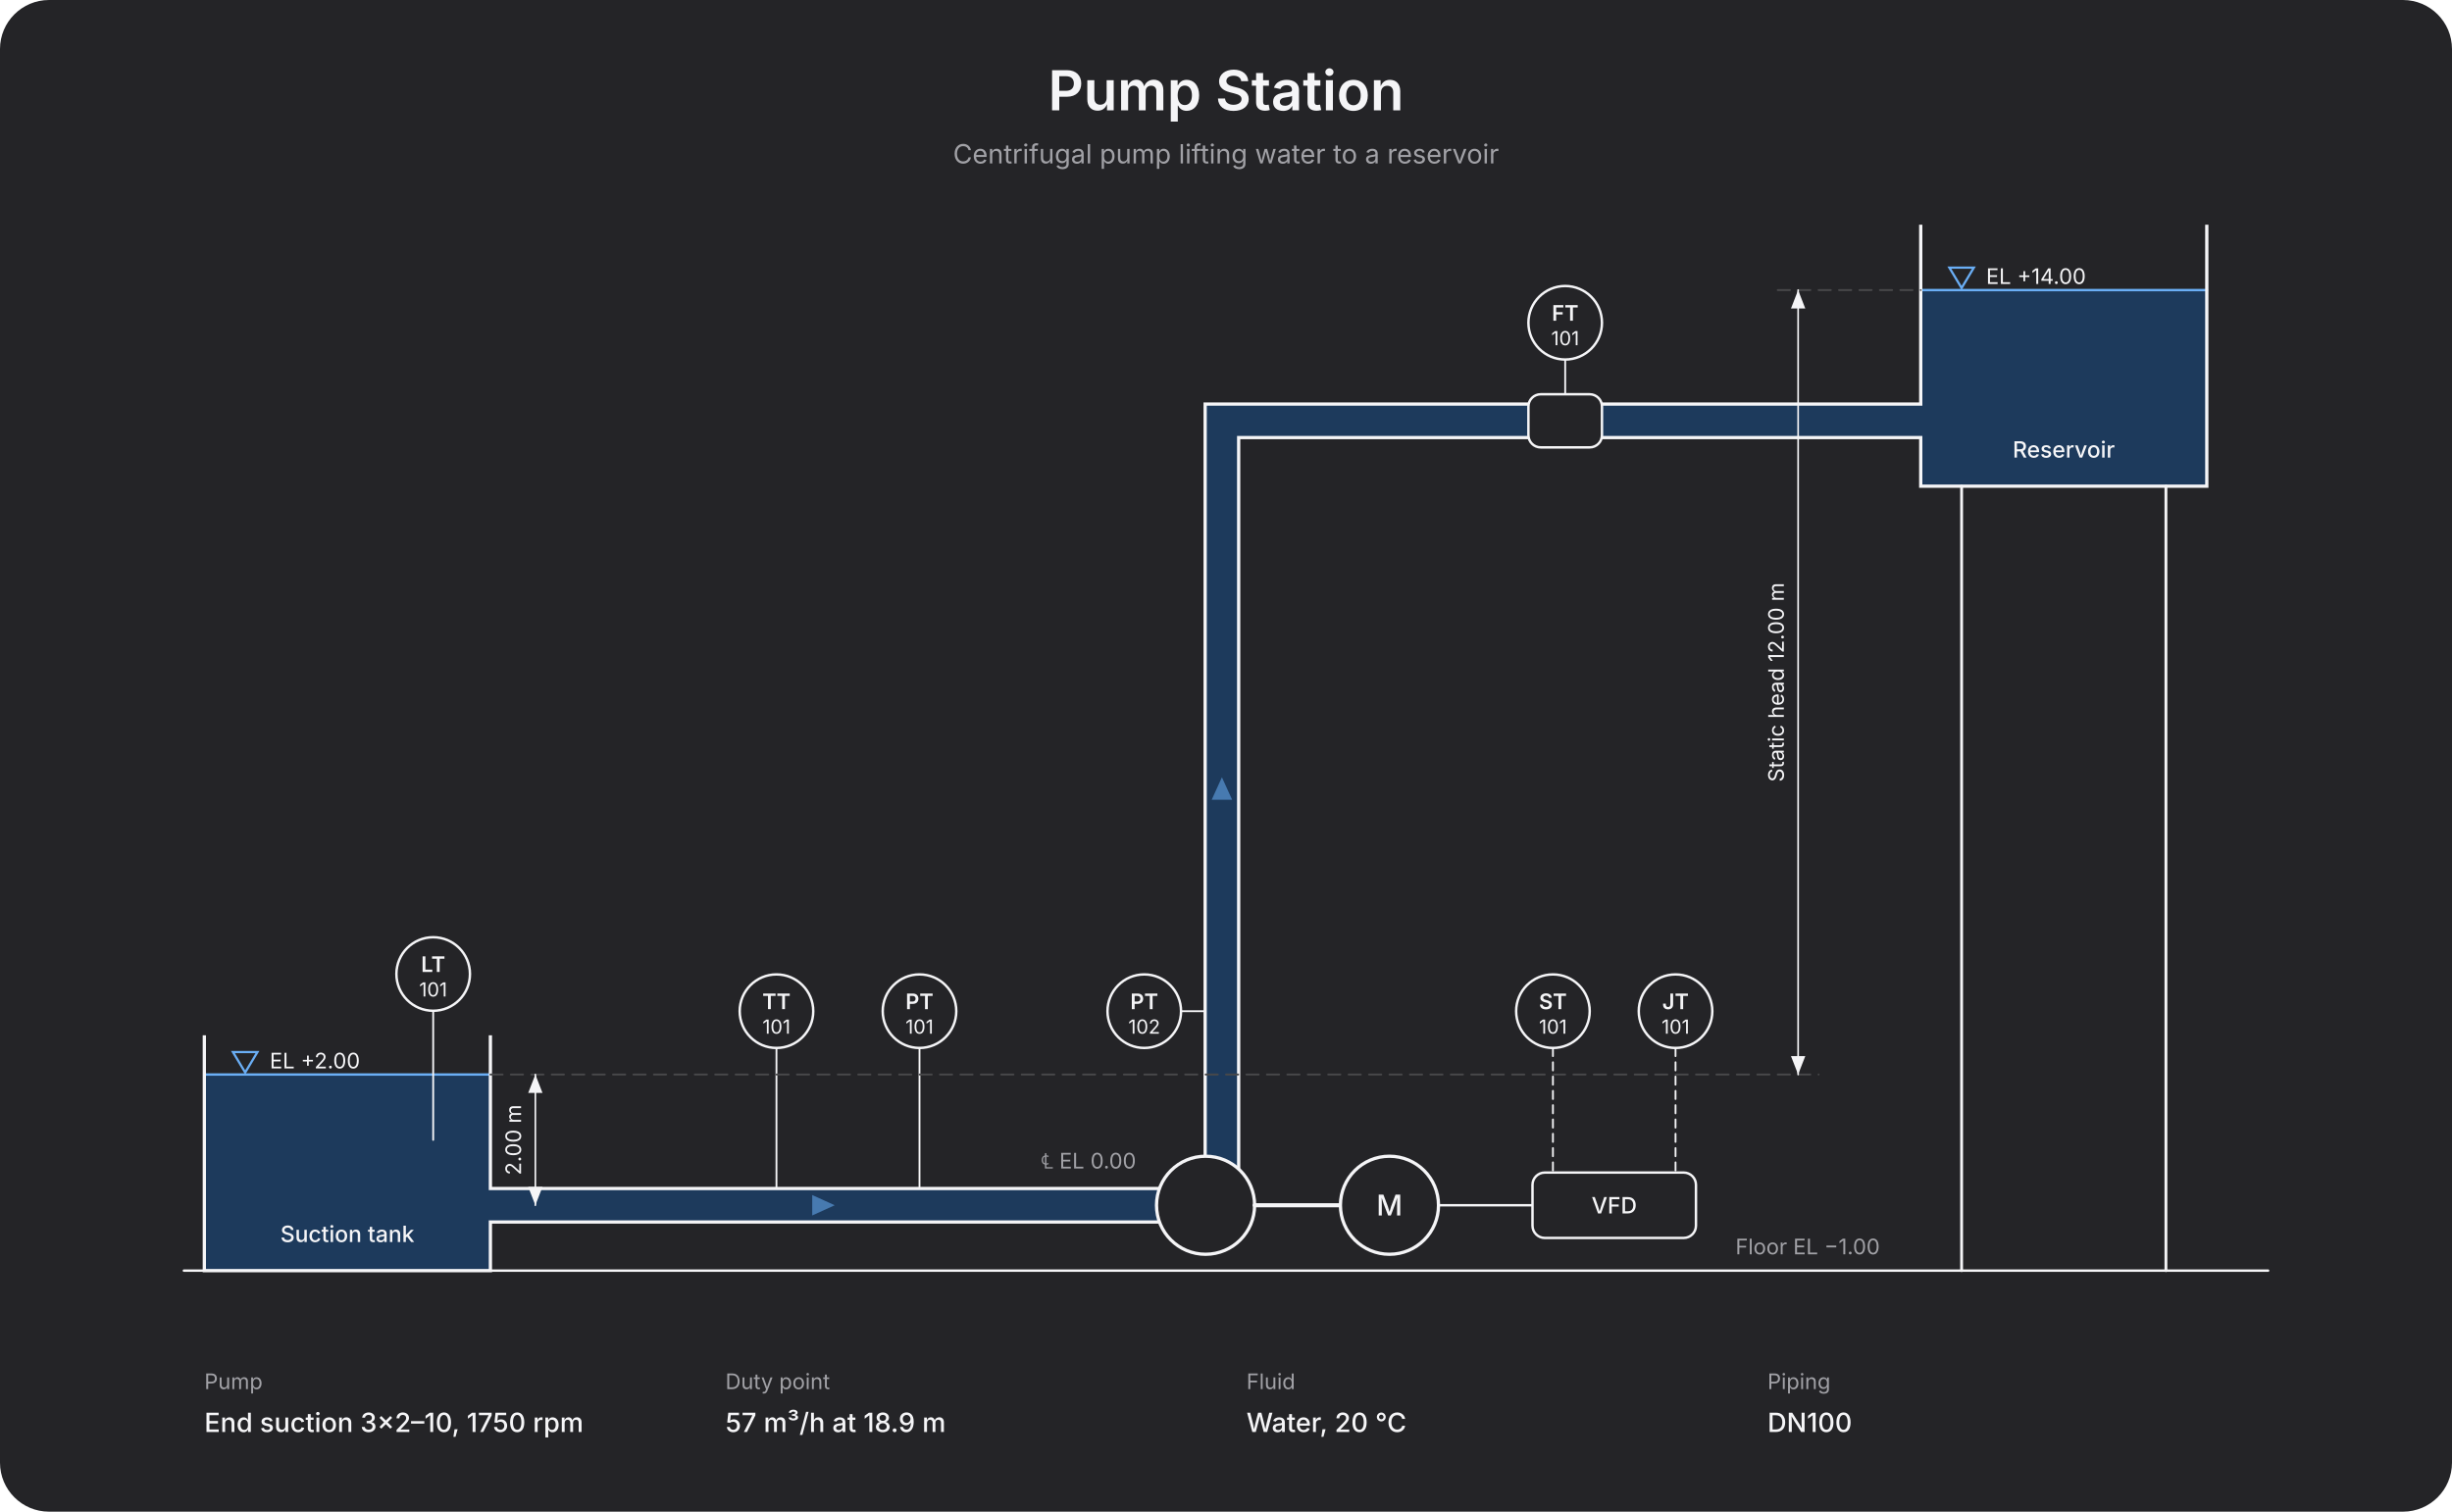
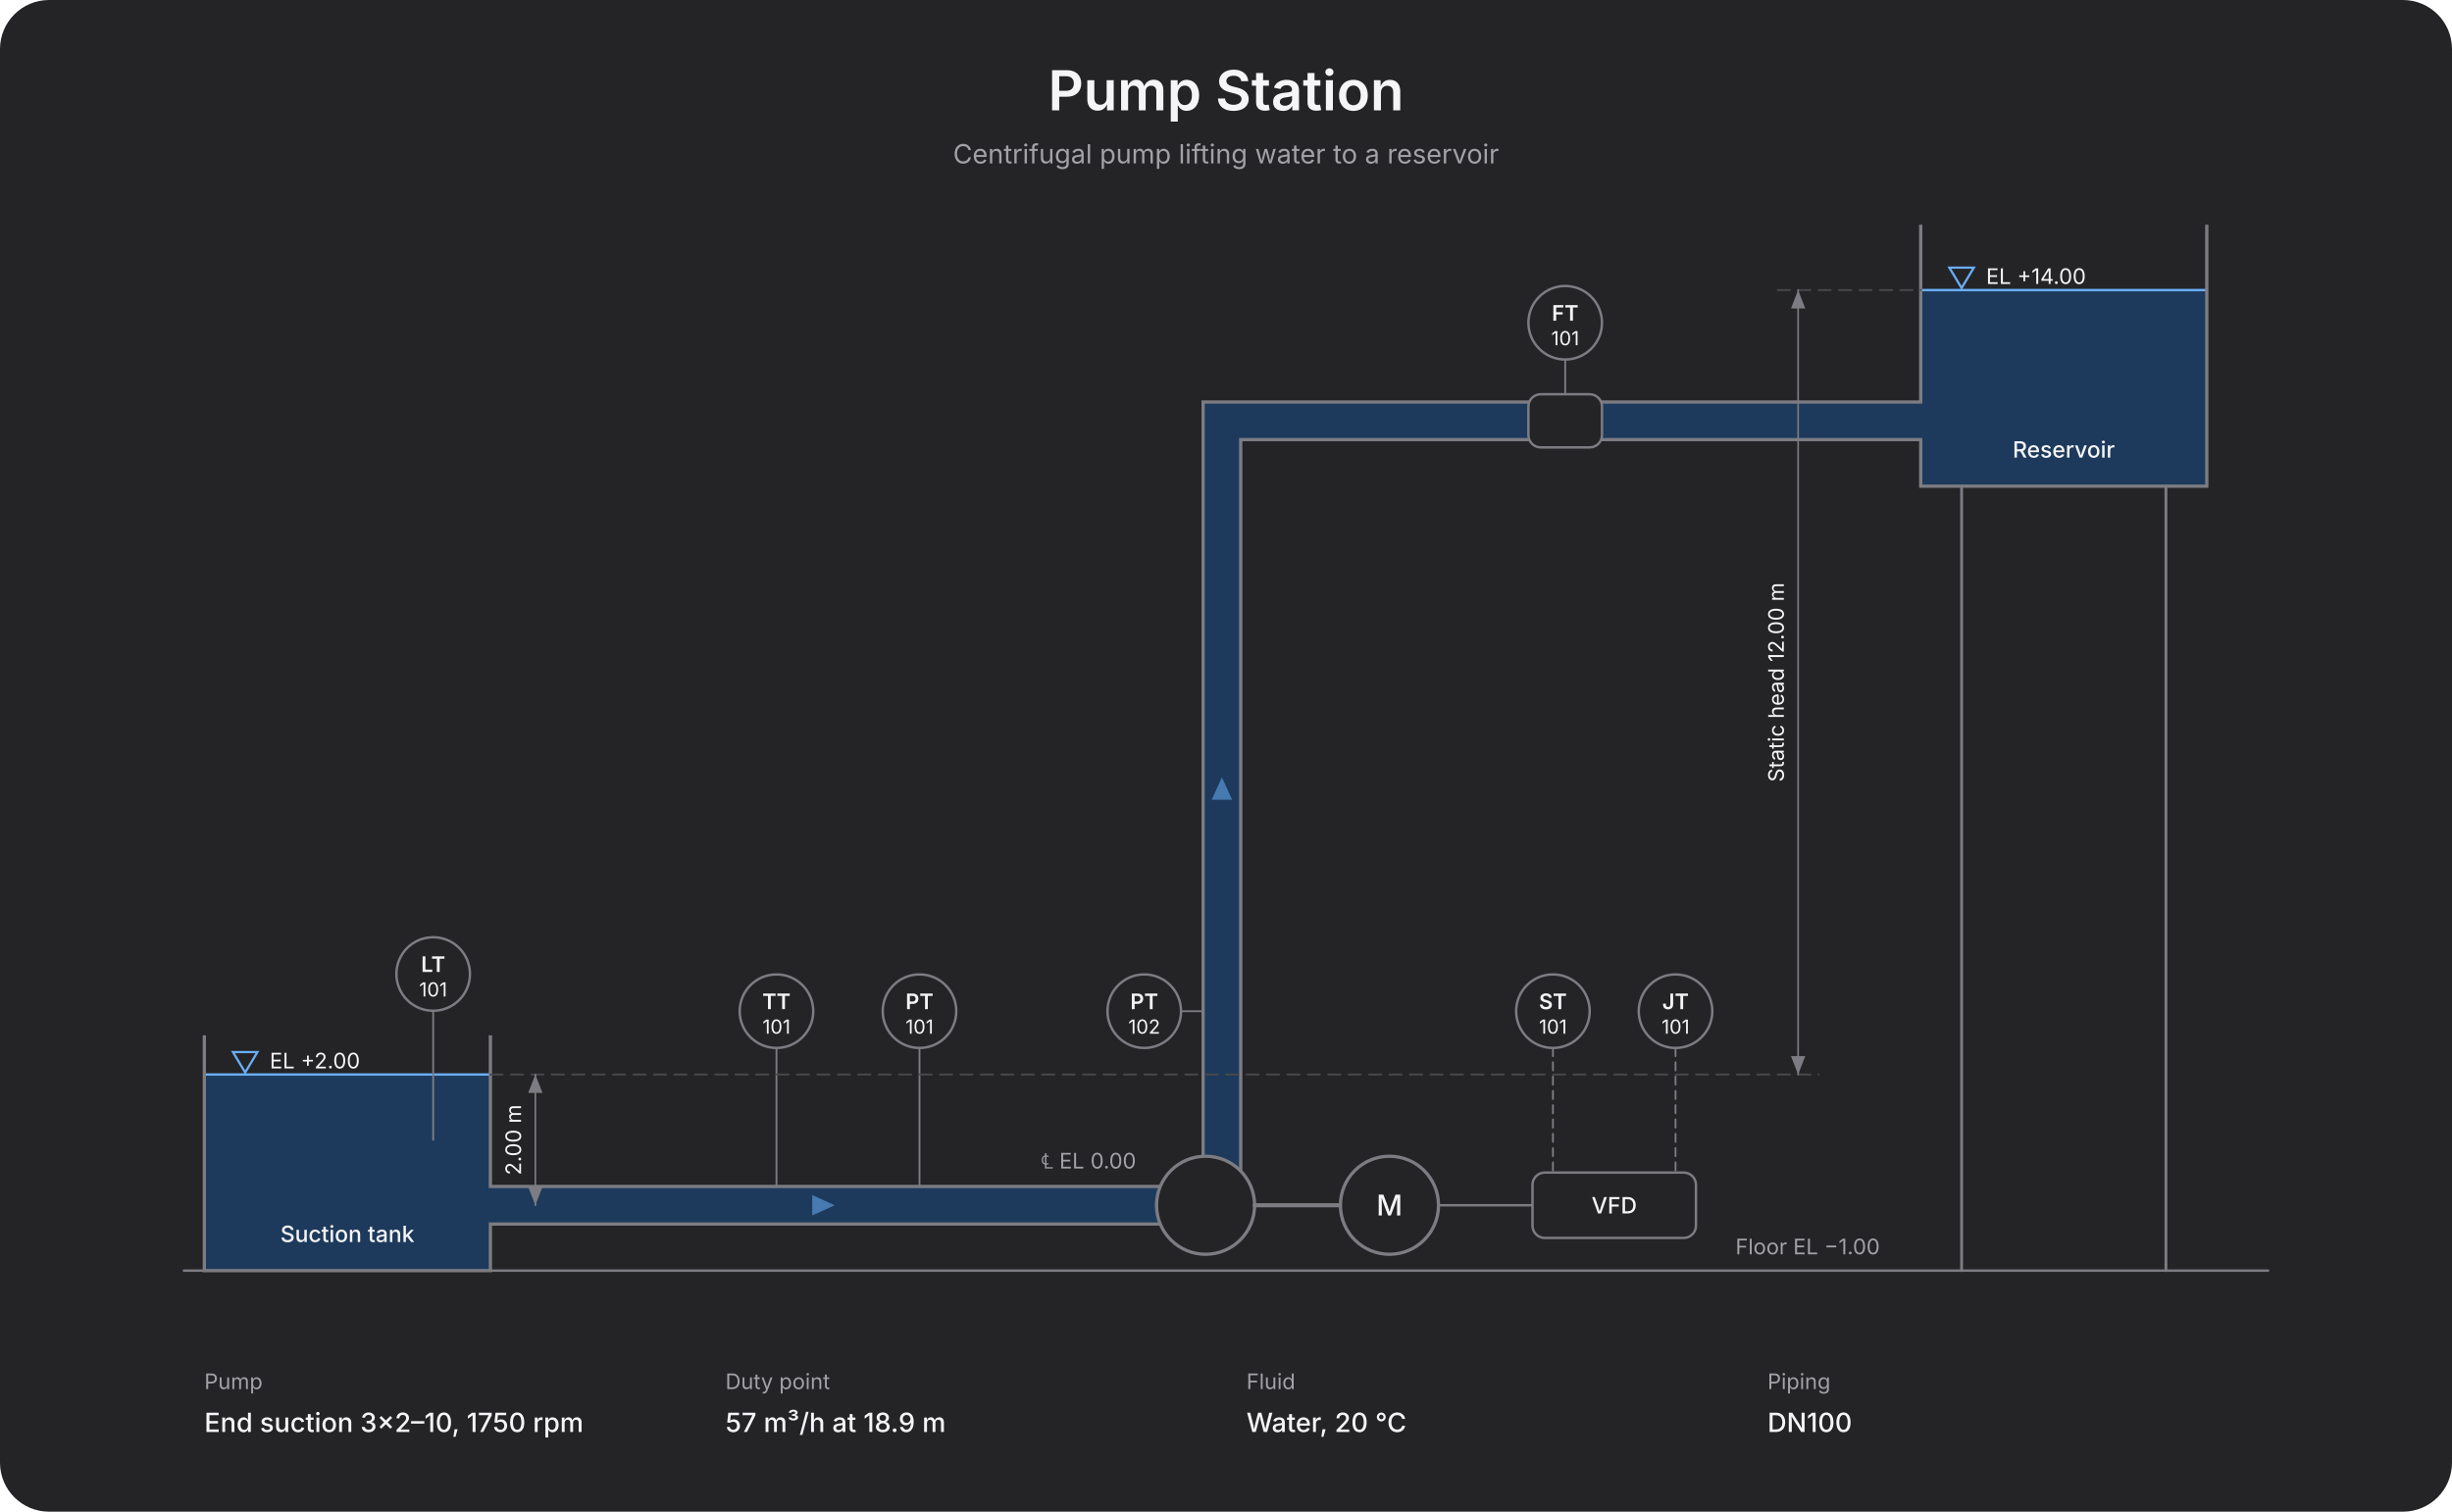
<svg xmlns="http://www.w3.org/2000/svg" width="1200" height="740" viewBox="0 0 1200 740" font-family="Inter, SF Pro Text, Helvetica Neue, Arial">
  <rect width="1200" height="740" rx="24" fill="#242427" />
  <text x="600.0" y="54" font-size="27" fill="#F5F5F7" text-anchor="middle" font-weight="600">Pump Station</text>
  <text x="600.0" y="80" font-size="13" fill="#A1A1A6" text-anchor="middle" font-weight="400">Centrifugal pump lifting water to a reservoir</text>
-   <line x1="90" y1="622.0" x2="1110" y2="622.0" stroke="#F5F5F7" stroke-width="1.2" stroke-linecap="round" />
+   <line x1="90" y1="622.0" x2="1110" y2="622.0" stroke="#7C7C82" stroke-width="1.2" stroke-linecap="round" />
  <text x="920" y="614.0" font-size="10.5" fill="#A1A1A6" text-anchor="end" font-weight="400">Floor EL −1.00</text>
  <rect x="100" y="526.0" width="140" height="96.0" fill="#1D3A5C" />
  <line x1="100" y1="526.0" x2="240" y2="526.0" stroke="#6AAEF5" stroke-width="1.2" stroke-linecap="round" />
-   <polyline points="100,506.8 100,622.0 240,622.0 240,506.8" fill="none" stroke="#F5F5F7" stroke-width="1.6" />
+   <polyline points="100,506.8 100,622.0 240,622.0 240,506.8" fill="none" stroke="#7C7C82" stroke-width="1.6" />
  <polygon points="114,515.0 126,515.0 120,525.0" fill="none" stroke="#6AAEF5" stroke-width="1.1" />
  <text x="132" y="523.0" font-size="10.5" fill="#F5F5F7" text-anchor="start" font-weight="400">EL +2.00</text>
  <text x="170.0" y="608.0" font-size="11" fill="#F5F5F7" text-anchor="middle" font-weight="500">Suction tank</text>
  <rect x="940" y="142.0" width="140" height="96.0" fill="#1D3A5C" />
  <line x1="940" y1="142.0" x2="1080" y2="142.0" stroke="#6AAEF5" stroke-width="1.2" stroke-linecap="round" />
-   <polyline points="940,110 940,238 1080,238 1080,110" fill="none" stroke="#F5F5F7" stroke-width="1.6" />
+   <polyline points="940,110 940,238 1080,238 1080,110" fill="none" stroke="#7C7C82" stroke-width="1.6" />
  <polygon points="954,131.0 966,131.0 960,141.0" fill="none" stroke="#6AAEF5" stroke-width="1.1" />
  <text x="972" y="139.0" font-size="10.5" fill="#F5F5F7" text-anchor="start" font-weight="400">EL +14.00</text>
  <text x="1010.0" y="224" font-size="11" fill="#F5F5F7" text-anchor="middle" font-weight="500">Reservoir</text>
-   <line x1="960" y1="238" x2="960" y2="622.0" stroke="#F5F5F7" stroke-width="1.4" stroke-linecap="round" />
-   <line x1="1060" y1="238" x2="1060" y2="622.0" stroke="#F5F5F7" stroke-width="1.4" stroke-linecap="round" />
-   <polyline points="240,590 590,590" fill="none" stroke="#F5F5F7" stroke-width="18" stroke-linejoin="miter" />
-   <polyline points="238,590 590,590" fill="none" stroke="#1D3A5C" stroke-width="14.8" stroke-linejoin="miter" />
-   <polyline points="598,590 598,206 940,206" fill="none" stroke="#F5F5F7" stroke-width="18" stroke-linejoin="miter" />
-   <polyline points="598,590 598,206 942,206" fill="none" stroke="#1D3A5C" stroke-width="14.8" stroke-linejoin="miter" />
+   <line x1="960" y1="238" x2="960" y2="622.0" stroke="#7C7C82" stroke-width="1.4" stroke-linecap="round" />
+   <line x1="1060" y1="238" x2="1060" y2="622.0" stroke="#7C7C82" stroke-width="1.4" stroke-linecap="round" />
+   <polyline points="240,590 590,590" fill="none" stroke="#7C7C82" stroke-width="20" stroke-linejoin="miter" />
+   <polyline points="238,590 590,590" fill="none" stroke="#1D3A5C" stroke-width="16.8" stroke-linejoin="miter" />
+   <polyline points="598,590 598,206 940,206" fill="none" stroke="#7C7C82" stroke-width="20" stroke-linejoin="miter" />
+   <polyline points="598,590 598,206 942,206" fill="none" stroke="#1D3A5C" stroke-width="16.8" stroke-linejoin="miter" />
  <polygon points="397.5,585 408.5,590 397.5,595" fill="#6AAEF5" fill-opacity="0.55" />
  <polygon points="593,391.5 598,380.5 603,391.5" fill="#6AAEF5" fill-opacity="0.55" />
-   <circle cx="590" cy="590" r="24" fill="#242427" stroke="#F5F5F7" stroke-width="1.6" />
+   <circle cx="590" cy="590" r="24" fill="#242427" stroke="#7C7C82" stroke-width="1.6" />
  <text x="556" y="572" font-size="10.5" fill="#A1A1A6" text-anchor="end" font-weight="400">℄ EL 0.00</text>
-   <line x1="614" y1="590" x2="656" y2="590" stroke="#F5F5F7" stroke-width="2" stroke-linecap="round" />
-   <circle cx="680" cy="590" r="24" fill="#242427" stroke="#F5F5F7" stroke-width="1.6" />
+   <line x1="614" y1="590" x2="656" y2="590" stroke="#7C7C82" stroke-width="2" stroke-linecap="round" />
+   <circle cx="680" cy="590" r="24" fill="#242427" stroke="#7C7C82" stroke-width="1.6" />
  <text x="680" y="595" font-size="14" fill="#F5F5F7" text-anchor="middle" font-weight="500">M</text>
-   <line x1="704" y1="590" x2="750" y2="590" stroke="#F5F5F7" stroke-width="1.2" stroke-linecap="round" />
-   <rect x="750" y="574" width="80" height="32" rx="6" fill="#242427" stroke="#F5F5F7" stroke-width="1.2" />
+   <line x1="704" y1="590" x2="750" y2="590" stroke="#7C7C82" stroke-width="1.2" stroke-linecap="round" />
+   <rect x="750" y="574" width="80" height="32" rx="6" fill="#242427" stroke="#7C7C82" stroke-width="1.2" />
  <text x="790" y="594" font-size="11" fill="#F5F5F7" text-anchor="middle" font-weight="500">VFD</text>
-   <line x1="212" y1="494.8" x2="212" y2="558.0" stroke="#F5F5F7" stroke-width="0.9" stroke-linecap="round" />
-   <circle cx="212" cy="476.8" r="18" fill="#242427" stroke="#F5F5F7" stroke-width="1.2" />
+   <line x1="212" y1="494.8" x2="212" y2="558.0" stroke="#7C7C82" stroke-width="0.9" stroke-linecap="round" />
+   <circle cx="212" cy="476.8" r="18" fill="#242427" stroke="#7C7C82" stroke-width="1.2" />
  <text x="212" y="475.8" font-size="10.5" fill="#F5F5F7" text-anchor="middle" font-weight="600">LT</text>
  <text x="212" y="487.8" font-size="9.5" fill="#F5F5F7" text-anchor="middle" font-weight="400">101</text>
-   <line x1="380" y1="513" x2="380" y2="581.0" stroke="#F5F5F7" stroke-width="0.9" stroke-linecap="round" />
-   <circle cx="380" cy="495" r="18" fill="#242427" stroke="#F5F5F7" stroke-width="1.2" />
+   <line x1="380" y1="513" x2="380" y2="580.0" stroke="#7C7C82" stroke-width="0.9" stroke-linecap="round" />
+   <circle cx="380" cy="495" r="18" fill="#242427" stroke="#7C7C82" stroke-width="1.2" />
  <text x="380" y="494" font-size="10.5" fill="#F5F5F7" text-anchor="middle" font-weight="600">TT</text>
  <text x="380" y="506" font-size="9.5" fill="#F5F5F7" text-anchor="middle" font-weight="400">101</text>
-   <line x1="450" y1="513" x2="450" y2="581.0" stroke="#F5F5F7" stroke-width="0.9" stroke-linecap="round" />
-   <circle cx="450" cy="495" r="18" fill="#242427" stroke="#F5F5F7" stroke-width="1.2" />
+   <line x1="450" y1="513" x2="450" y2="580.0" stroke="#7C7C82" stroke-width="0.9" stroke-linecap="round" />
+   <circle cx="450" cy="495" r="18" fill="#242427" stroke="#7C7C82" stroke-width="1.2" />
  <text x="450" y="494" font-size="10.5" fill="#F5F5F7" text-anchor="middle" font-weight="600">PT</text>
  <text x="450" y="506" font-size="9.5" fill="#F5F5F7" text-anchor="middle" font-weight="400">101</text>
-   <line x1="578" y1="495" x2="589.0" y2="495" stroke="#F5F5F7" stroke-width="0.9" stroke-linecap="round" />
-   <circle cx="560" cy="495" r="18" fill="#242427" stroke="#F5F5F7" stroke-width="1.2" />
+   <line x1="578" y1="495" x2="588.0" y2="495" stroke="#7C7C82" stroke-width="0.9" stroke-linecap="round" />
+   <circle cx="560" cy="495" r="18" fill="#242427" stroke="#7C7C82" stroke-width="1.2" />
  <text x="560" y="494" font-size="10.5" fill="#F5F5F7" text-anchor="middle" font-weight="600">PT</text>
  <text x="560" y="506" font-size="9.5" fill="#F5F5F7" text-anchor="middle" font-weight="400">102</text>
-   <line x1="760" y1="513" x2="760" y2="574" stroke="#F5F5F7" stroke-width="0.9" stroke-dasharray="4 3" stroke-linecap="round" />
-   <circle cx="760" cy="495" r="18" fill="#242427" stroke="#F5F5F7" stroke-width="1.2" />
+   <line x1="760" y1="513" x2="760" y2="574" stroke="#7C7C82" stroke-width="0.9" stroke-dasharray="4 3" stroke-linecap="round" />
+   <circle cx="760" cy="495" r="18" fill="#242427" stroke="#7C7C82" stroke-width="1.2" />
  <text x="760" y="494" font-size="10.5" fill="#F5F5F7" text-anchor="middle" font-weight="600">ST</text>
  <text x="760" y="506" font-size="9.5" fill="#F5F5F7" text-anchor="middle" font-weight="400">101</text>
-   <line x1="820" y1="513" x2="820" y2="574" stroke="#F5F5F7" stroke-width="0.9" stroke-dasharray="4 3" stroke-linecap="round" />
-   <circle cx="820" cy="495" r="18" fill="#242427" stroke="#F5F5F7" stroke-width="1.2" />
+   <line x1="820" y1="513" x2="820" y2="574" stroke="#7C7C82" stroke-width="0.9" stroke-dasharray="4 3" stroke-linecap="round" />
+   <circle cx="820" cy="495" r="18" fill="#242427" stroke="#7C7C82" stroke-width="1.2" />
  <text x="820" y="494" font-size="10.5" fill="#F5F5F7" text-anchor="middle" font-weight="600">JT</text>
  <text x="820" y="506" font-size="9.5" fill="#F5F5F7" text-anchor="middle" font-weight="400">101</text>
-   <rect x="748" y="193" width="36" height="26" rx="6" fill="#242427" stroke="#F5F5F7" stroke-width="1.2" />
-   <line x1="766" y1="193" x2="766" y2="176" stroke="#F5F5F7" stroke-width="0.9" stroke-linecap="round" />
-   <circle cx="766" cy="158" r="18" fill="#242427" stroke="#F5F5F7" stroke-width="1.2" />
+   <rect x="748" y="193" width="36" height="26" rx="6" fill="#242427" stroke="#7C7C82" stroke-width="1.2" />
+   <line x1="766" y1="193" x2="766" y2="176" stroke="#7C7C82" stroke-width="0.9" stroke-linecap="round" />
+   <circle cx="766" cy="158" r="18" fill="#242427" stroke="#7C7C82" stroke-width="1.2" />
  <text x="766" y="157" font-size="10.5" fill="#F5F5F7" text-anchor="middle" font-weight="600">FT</text>
  <text x="766" y="169" font-size="9.5" fill="#F5F5F7" text-anchor="middle" font-weight="400">101</text>
  <line x1="240" y1="526.0" x2="890" y2="526.0" stroke="#48484A" stroke-width="0.9" stroke-dasharray="6 4" stroke-linecap="round" />
  <line x1="870" y1="142" x2="940" y2="142" stroke="#48484A" stroke-width="0.9" stroke-dasharray="6 4" stroke-linecap="round" />
-   <line x1="880" y1="142" x2="880" y2="526.0" stroke="#F5F5F7" stroke-width="0.8" stroke-linecap="round" />
-   <polygon points="876.5,151 883.5,151 880,142" fill="#F5F5F7" />
-   <polygon points="876.5,517.0 883.5,517.0 880,526.0" fill="#F5F5F7" />
+   <line x1="880" y1="142" x2="880" y2="526.0" stroke="#7C7C82" stroke-width="0.8" stroke-linecap="round" />
+   <polygon points="876.5,151 883.5,151 880,142" fill="#7C7C82" />
+   <polygon points="876.5,517.0 883.5,517.0 880,526.0" fill="#7C7C82" />
  <text x="873" y="334.0" font-size="10.5" fill="#F5F5F7" text-anchor="middle" font-weight="400" transform="rotate(-90 873 334.0)">Static head 12.00 m</text>
-   <line x1="262" y1="526.0" x2="262" y2="590" stroke="#F5F5F7" stroke-width="0.8" stroke-linecap="round" />
-   <polygon points="258.5,535.0 265.5,535.0 262,526.0" fill="#F5F5F7" />
-   <polygon points="258.5,581 265.5,581 262,590" fill="#F5F5F7" />
+   <line x1="262" y1="526.0" x2="262" y2="590" stroke="#7C7C82" stroke-width="0.8" stroke-linecap="round" />
+   <polygon points="258.5,535.0 265.5,535.0 262,526.0" fill="#7C7C82" />
+   <polygon points="258.5,581 265.5,581 262,590" fill="#7C7C82" />
  <text x="255" y="558.0" font-size="10.5" fill="#F5F5F7" text-anchor="middle" font-weight="400" transform="rotate(-90 255 558.0)">2.00 m</text>
  <text x="100.0" y="680" font-size="10.5" fill="#A1A1A6" text-anchor="start" font-weight="400">Pump</text>
  <text x="100.0" y="701" font-size="13" fill="#F5F5F7" text-anchor="start" font-weight="500">End suction 3×2–10, 1750 rpm</text>
  <text x="355.0" y="680" font-size="10.5" fill="#A1A1A6" text-anchor="start" font-weight="400">Duty point</text>
  <text x="355.0" y="701" font-size="13" fill="#F5F5F7" text-anchor="start" font-weight="500">57 m³/h at 18.9 m</text>
  <text x="610.0" y="680" font-size="10.5" fill="#A1A1A6" text-anchor="start" font-weight="400">Fluid</text>
  <text x="610.0" y="701" font-size="13" fill="#F5F5F7" text-anchor="start" font-weight="500">Water, 20 °C</text>
  <text x="865.0" y="680" font-size="10.5" fill="#A1A1A6" text-anchor="start" font-weight="400">Piping</text>
  <text x="865.0" y="701" font-size="13" fill="#F5F5F7" text-anchor="start" font-weight="500">DN100</text>
</svg>
